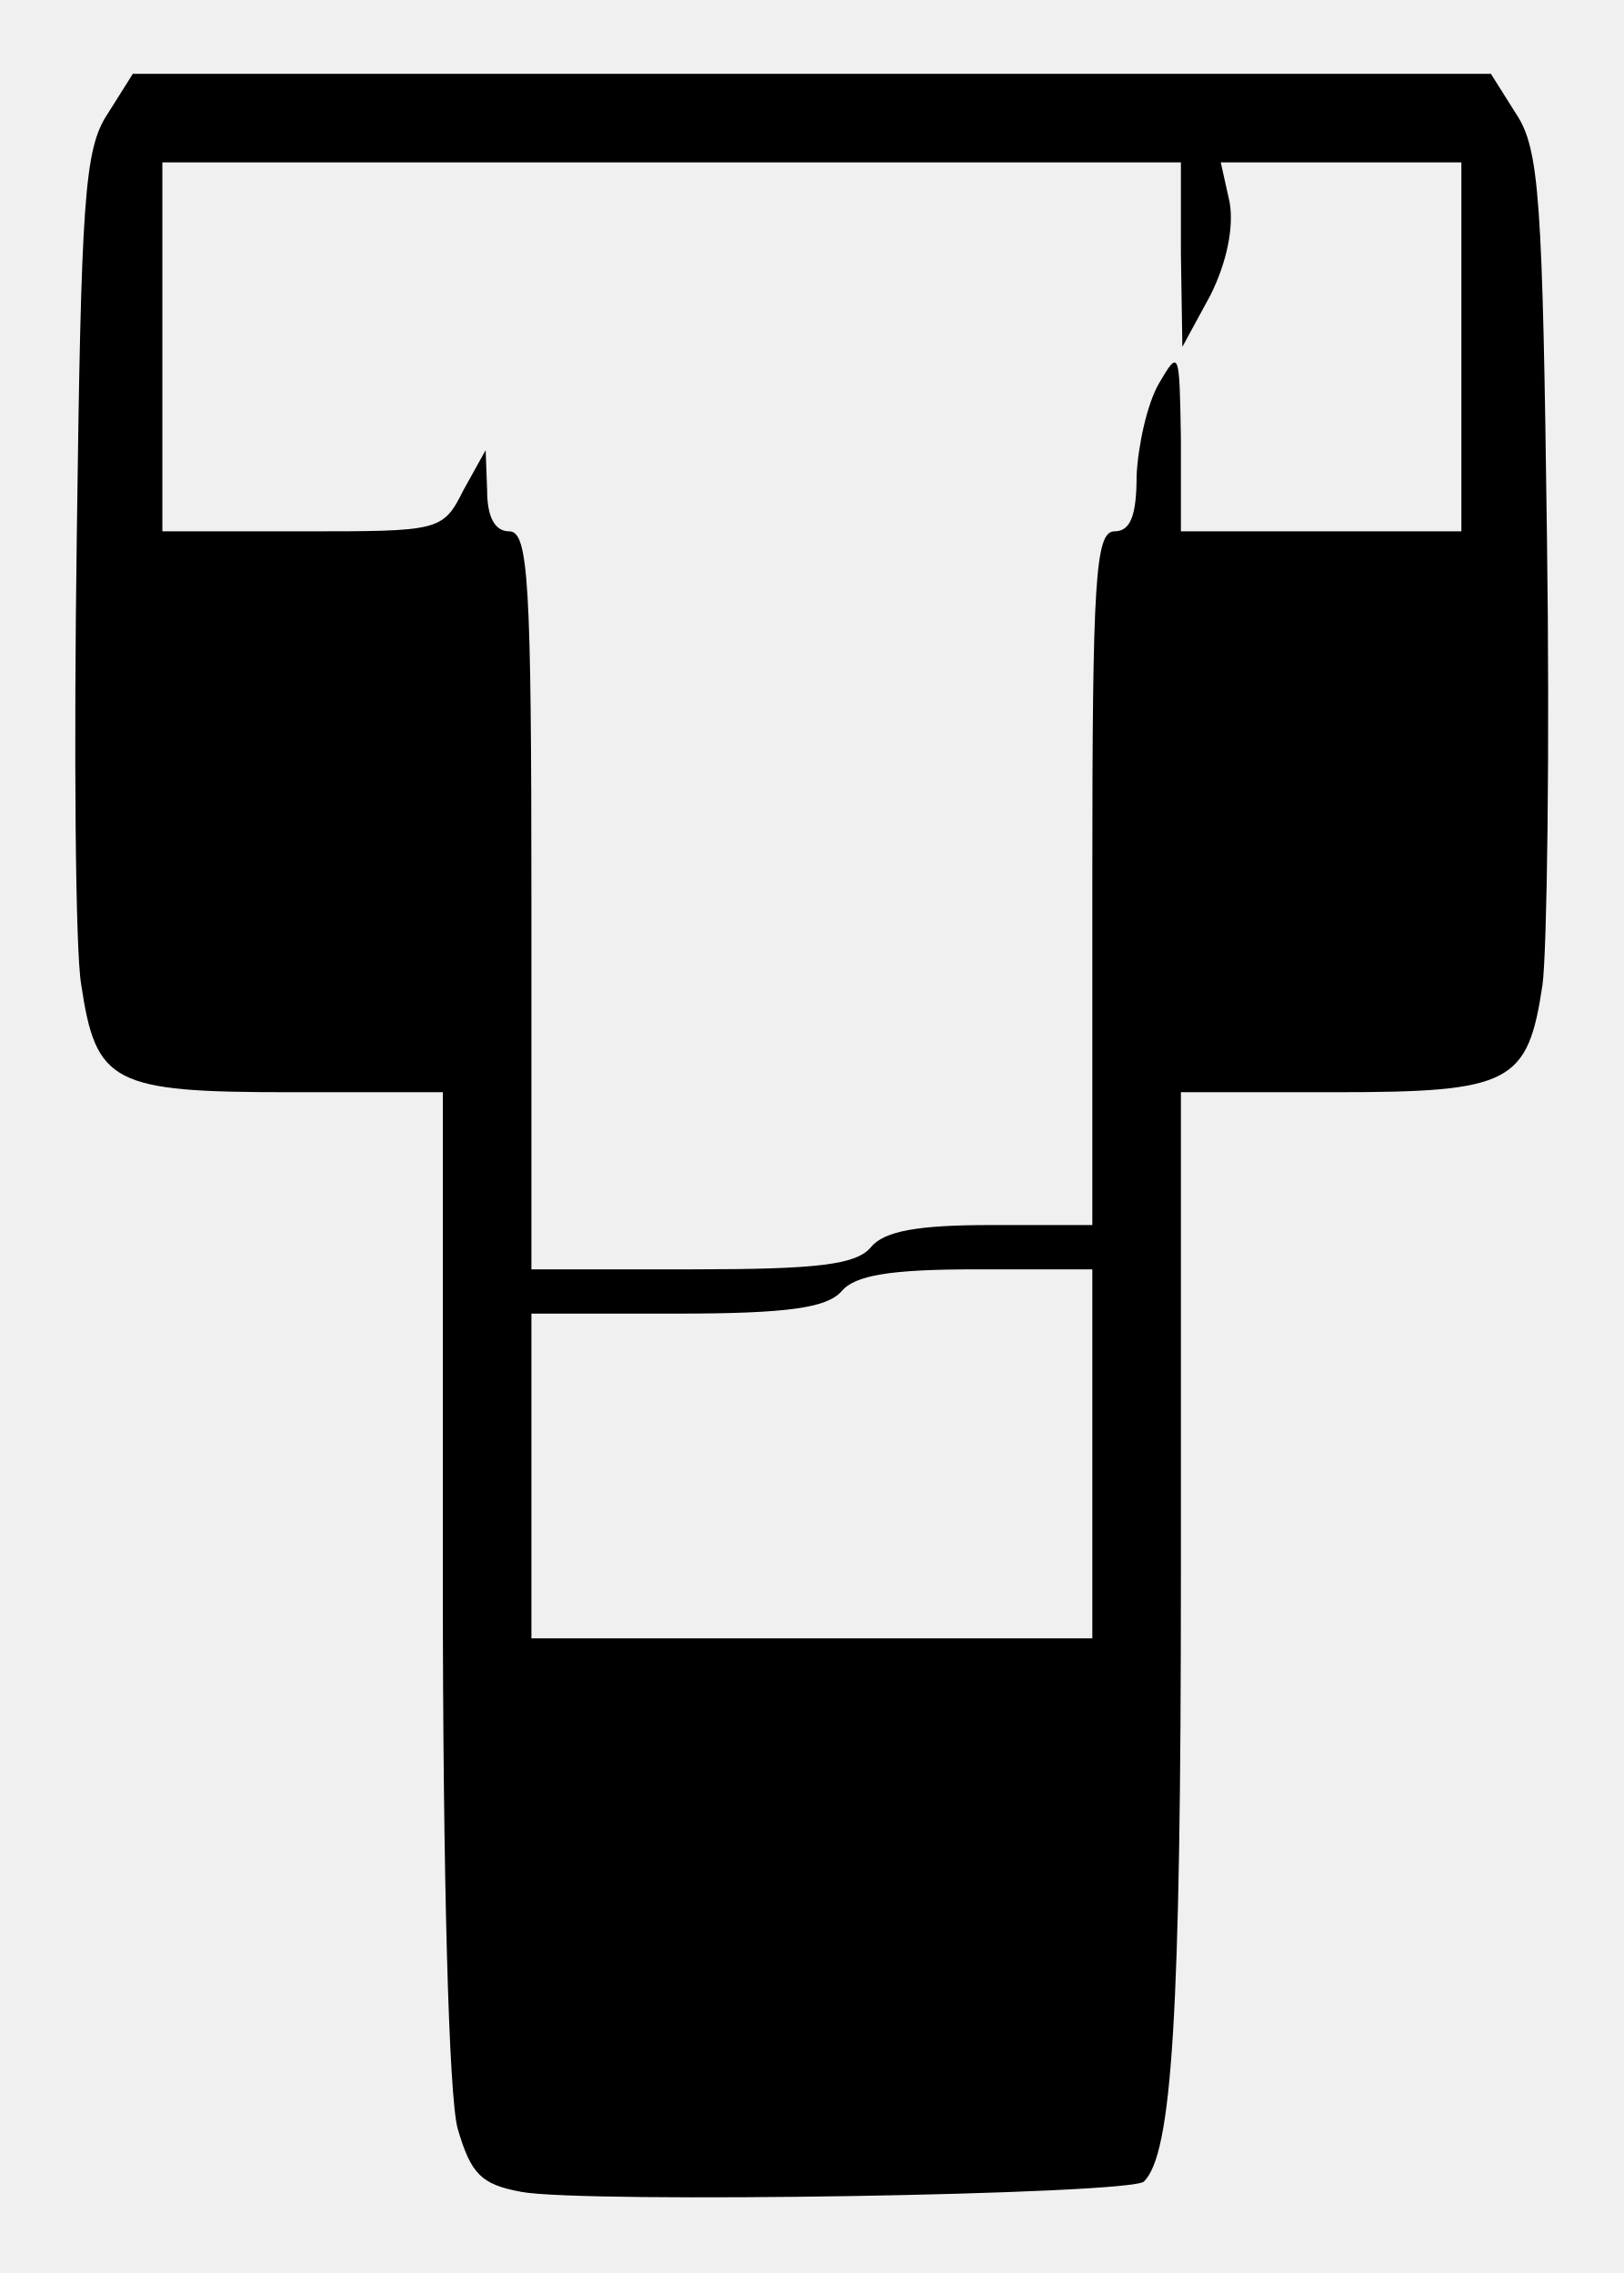
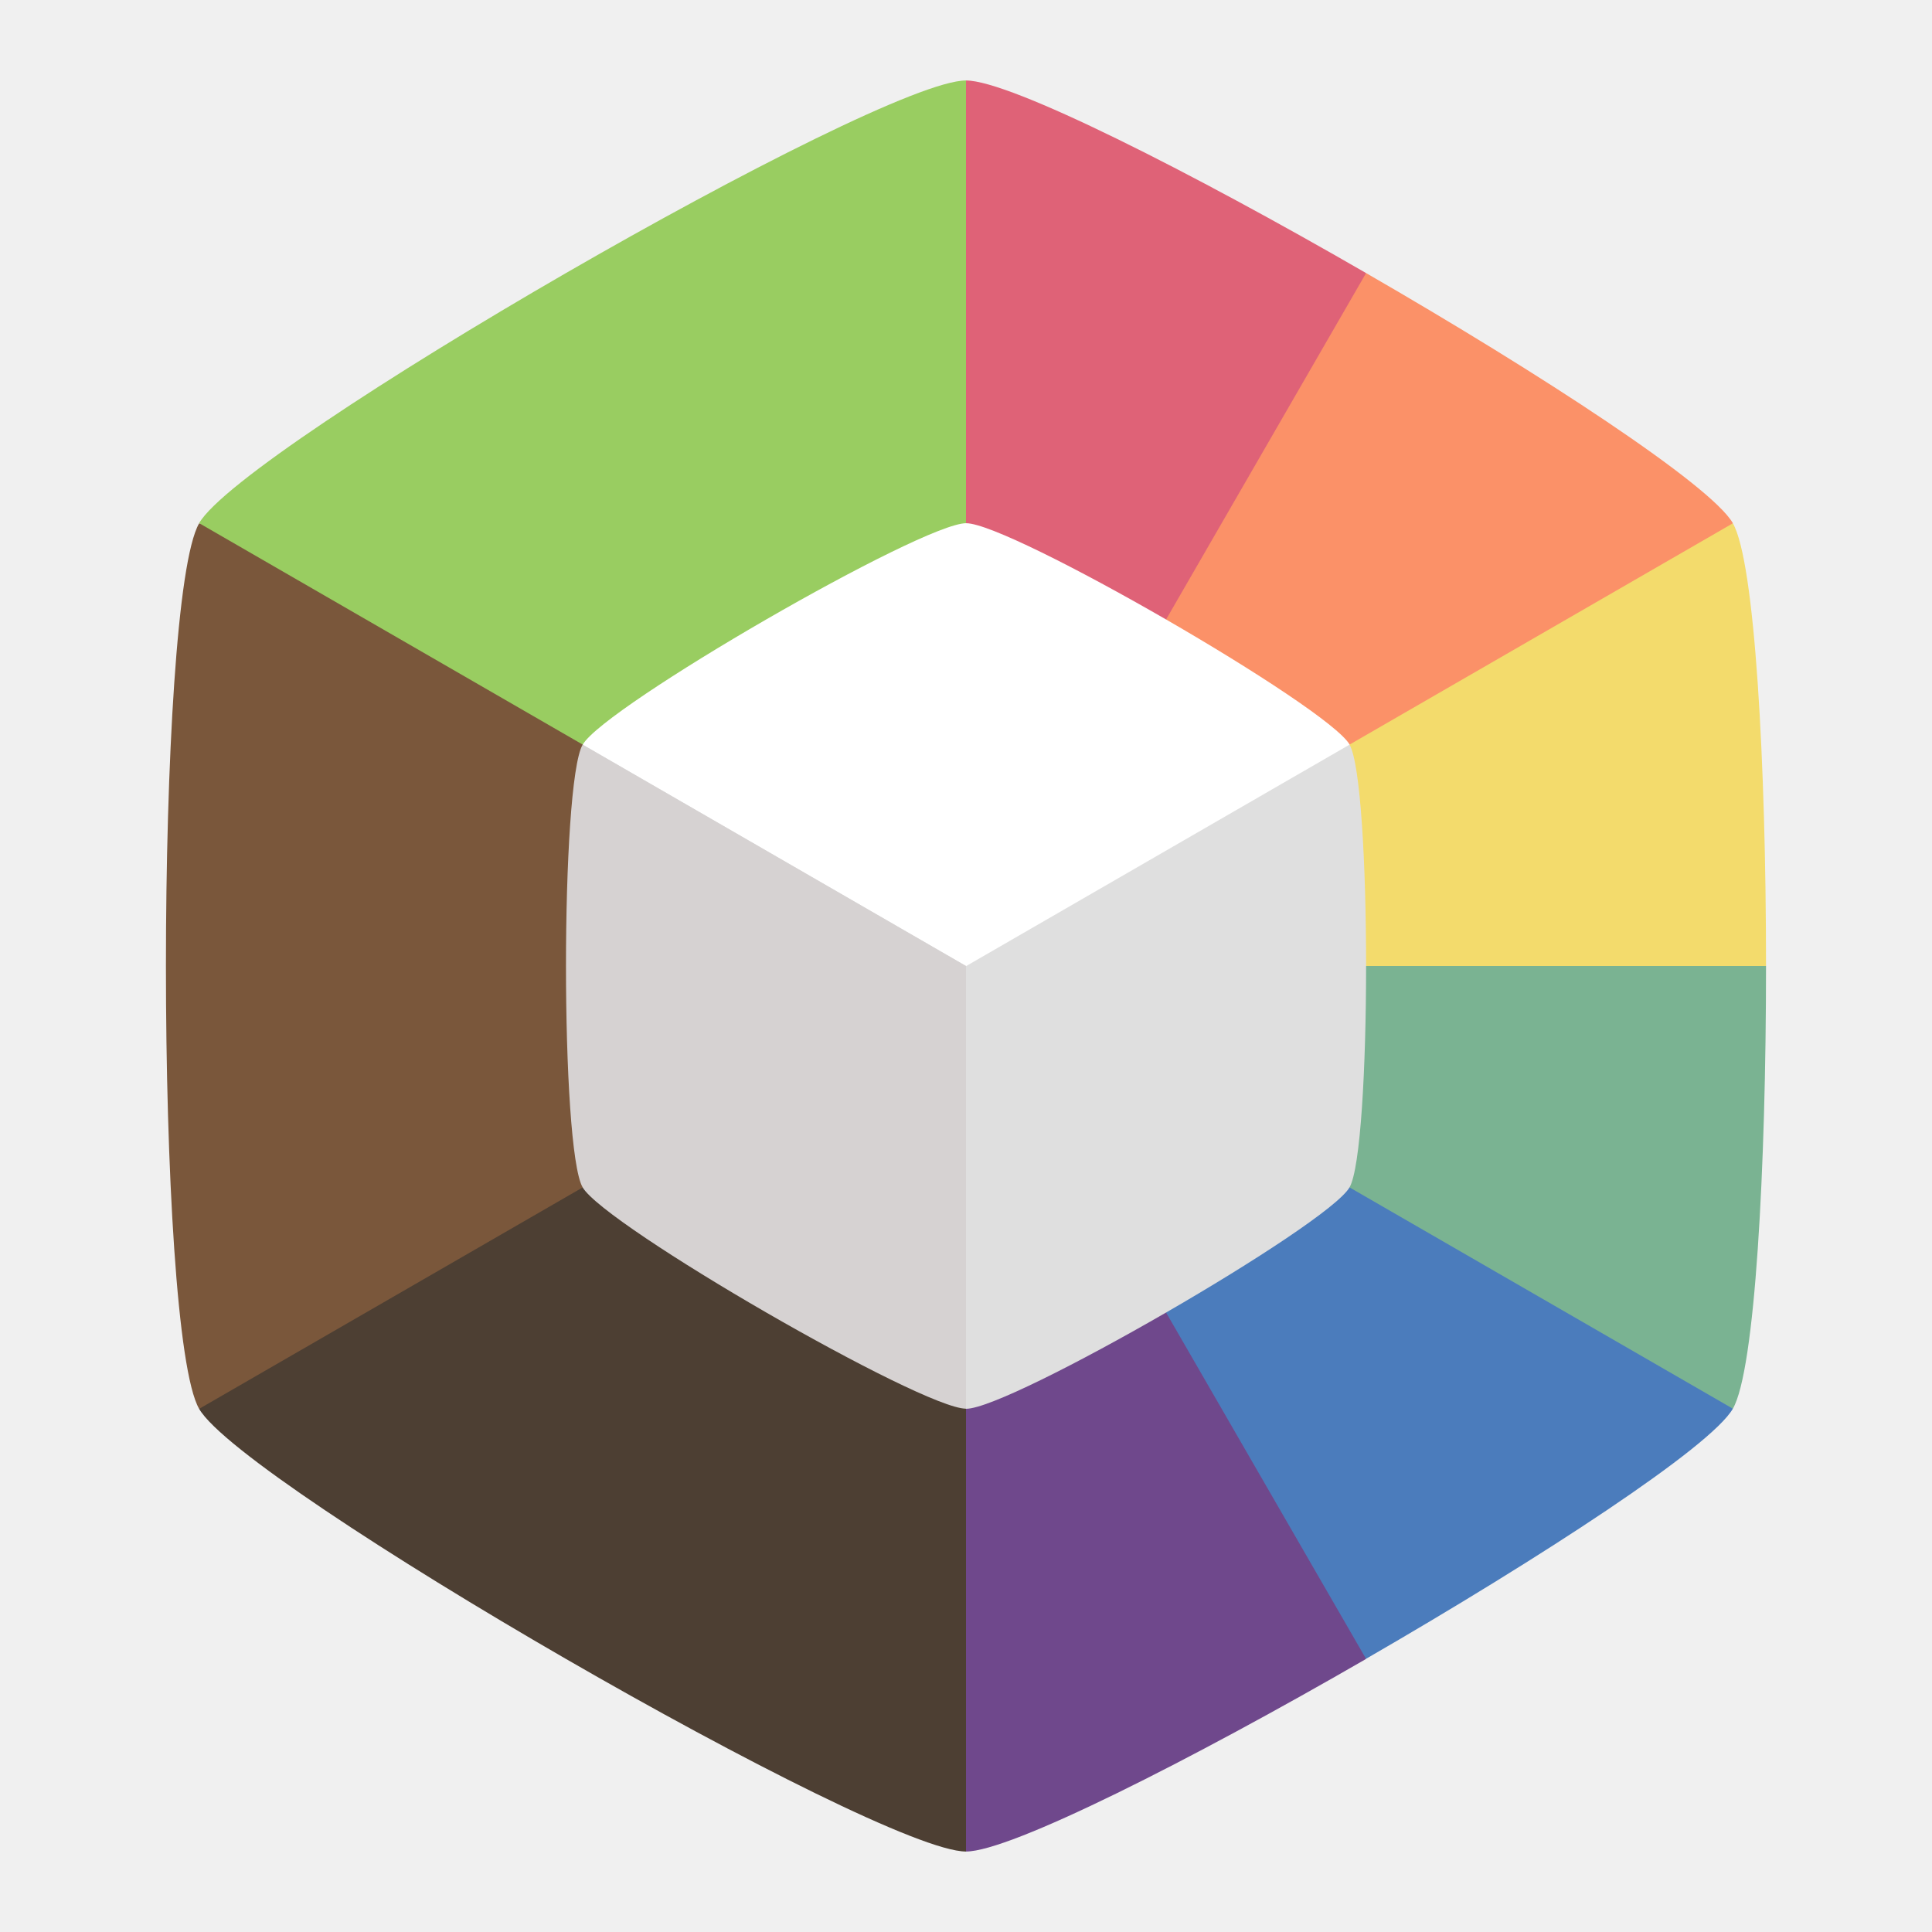
- <svg xmlns="http://www.w3.org/2000/svg" version="1.0" width="110pt" height="154pt" viewBox="0 0 110 154" preserveAspectRatio="xMidYMid meet">
-   <g transform="translate(0,154) scale(0.1,-0.1)" fill="#000000" stroke="none">
-     <path d="M73 1463 c-16 -24 -18 -58 -21 -288 -2 -143 -1 -279 3 -302 10 -67 21 -73 141 -73 l104 0 0 -332 c0 -198 4 -348 10 -370 9 -31 16 -38 43 -43 42 -8 413 -2 422 7 19 19 25 112 25 411 l0 327 104 0 c120 0 131 6 141 73 3 23 5 159 3 302 -3 230 -5 264 -21 288 l-17 27 -460 0 -460 0 -17 -27z m727 -95 l1 -63 19 35 c11 22 16 46 13 63 l-6 27 82 0 81 0 0 -125 0 -125 -95 0 -95 0 0 63 c-1 59 -1 61 -15 37 -8 -14 -14 -42 -15 -62 0 -27 -4 -38 -15 -38 -13 0 -15 -33 -15 -235 l0 -235 -69 0 c-49 0 -72 -4 -81 -15 -10 -12 -37 -15 -121 -15 l-109 0 0 250 c0 216 -2 250 -15 250 -10 0 -15 10 -15 28 l-1 27 -15 -27 c-14 -28 -16 -28 -109 -28 l-95 0 0 125 0 125 345 0 345 0 0 -62z m-60 -813 l0 -125 -190 0 -190 0 0 110 0 110 99 0 c75 0 101 4 111 15 9 11 33 15 91 15 l79 0 0 -125z" />
+ <svg xmlns="http://www.w3.org/2000/svg" width="48" height="48" version="1.1" viewBox="0 0 12.7 12.7">
+   <g stroke-width=".265">
+     <path d="m6.35 6.35" fill="#99cd61" />
+     <path d="m6.35 0.529-2.521 4.366 2.521 1.455 2.52-1.455 0.11-3.1c-1.151-0.665-2.339-1.266-2.63-1.266z" fill="#df6277" />
+     <path d="m8.98 1.795-2.63 4.555 2.52 1.455 2.521-4.366c-0.146-0.252-1.26-0.98-2.411-1.644z" fill="#fb9168" />
+     <path d="m11.391 3.44-5.041 2.91 2.52 1.455 2.739-1.455c0-1.329-0.073-2.658-0.218-2.91z" fill="#f3db6c" />
+     <path d="m6.35 6.35v2.91h5.041c0.146-0.252 0.218-1.581 0.218-2.91h-5.259z" fill="#7ab392" />
+     <path d="m6.35 6.35v2.91l2.63 1.644c1.151-0.665 2.266-1.392 2.411-1.644l-5.041-2.91z" fill="#4b7cbc" />
+     <path d="m6.35 6.35-2.521 1.455 2.521 4.366c0.291 0 1.479-0.601 2.63-1.266l-2.63-4.555z" fill="#6f488c" />
+     <path d="m3.829 4.895-2.52 4.366c0.291 0.504 4.459 2.91 5.041 2.91v-5.821l-2.521-1.455z" fill="#4d3f33" />
+     <path d="m1.309 3.44c-0.291 0.504-0.291 5.317 0 5.821l5.041-2.91v-2.91h-5.041z" fill="#7a573b" />
+     <path d="m6.35 0.529c-0.582-2e-8 -4.75 2.406-5.041 2.91l5.041 2.91v-5.821z" fill="#99cd61" />
  </g>
+   <g transform="matrix(.88 0 0 .88 -10.906 -1.2421)">
+     <g transform="translate(13.26 2.2776)">
+       <path transform="matrix(.96975 0 0 .96975 .1921 .1921)" d="m6.35 2.939c-0.341 0-2.783 1.41-2.953 1.705l2.953 5.116 2.954-5.116c-0.171-0.295-2.613-1.705-2.954-1.705z" fill="#fff" stroke-width=".265" />
+     </g>
+     <path d="m16.746 6.974 2.864 4.961c0.331 0 2.699-1.367 2.864-1.654 0.165-0.286 0.165-3.021 0-3.307l-2.864 1.654z" fill="#dfdfdf" stroke-width=".265" />
+   </g>
+   <path d="m3.83 4.895c-0.146 0.252-0.146 2.658 0 2.91 0.146 0.252 2.229 1.455 2.52 1.455v-2.91z" fill="#d6d2d2" stroke-width=".265" />
</svg>
